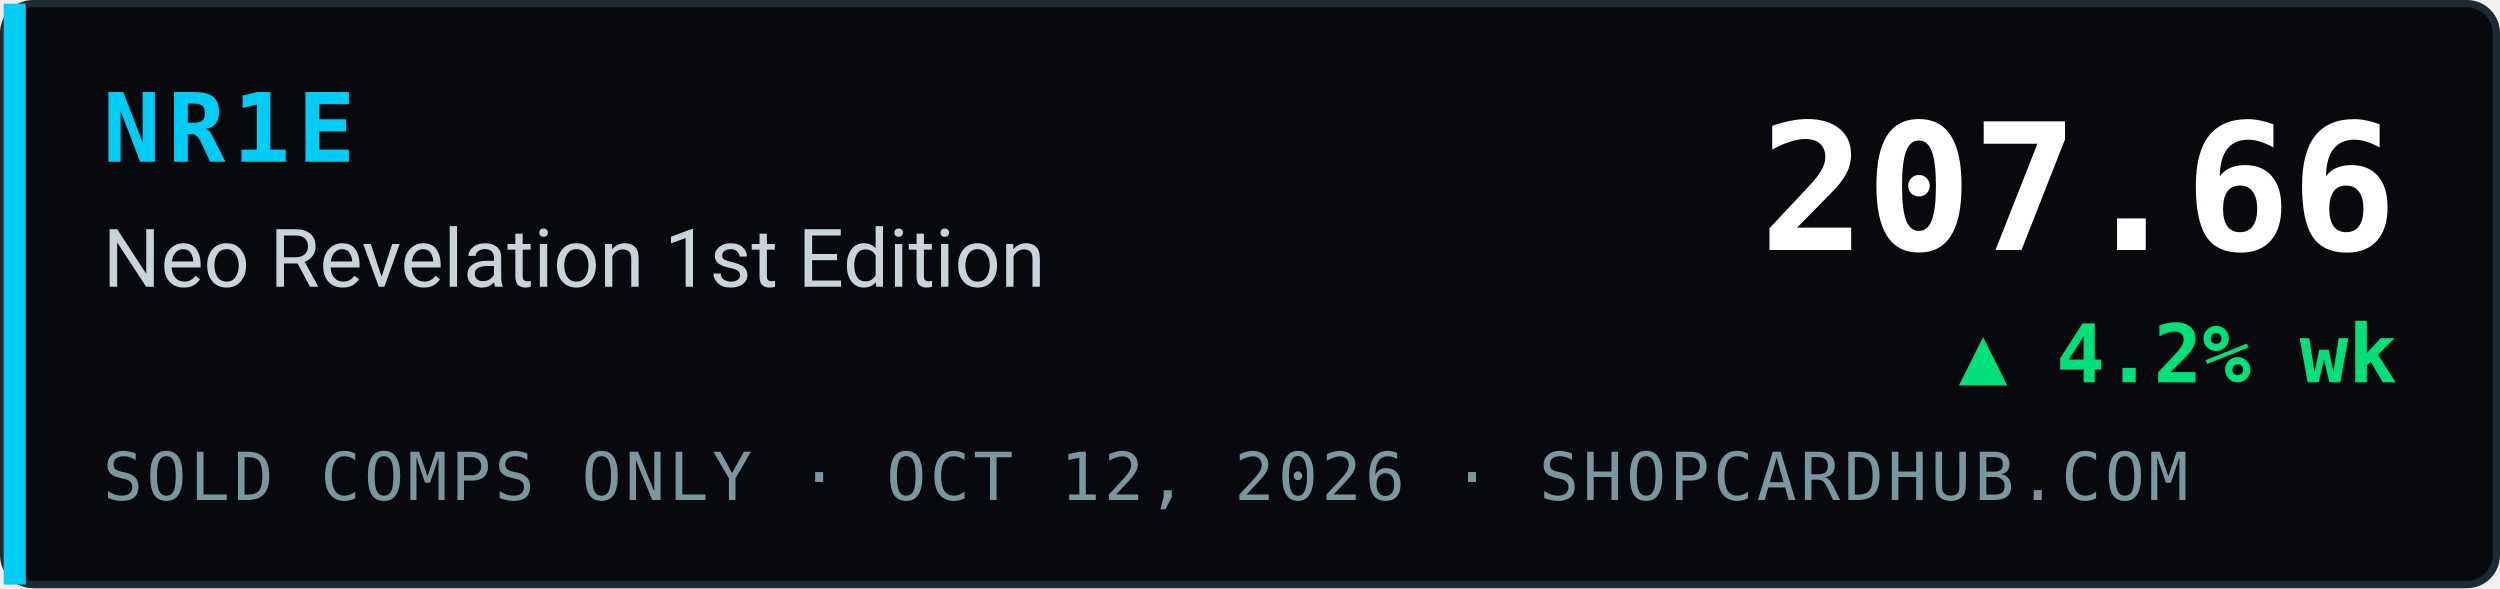
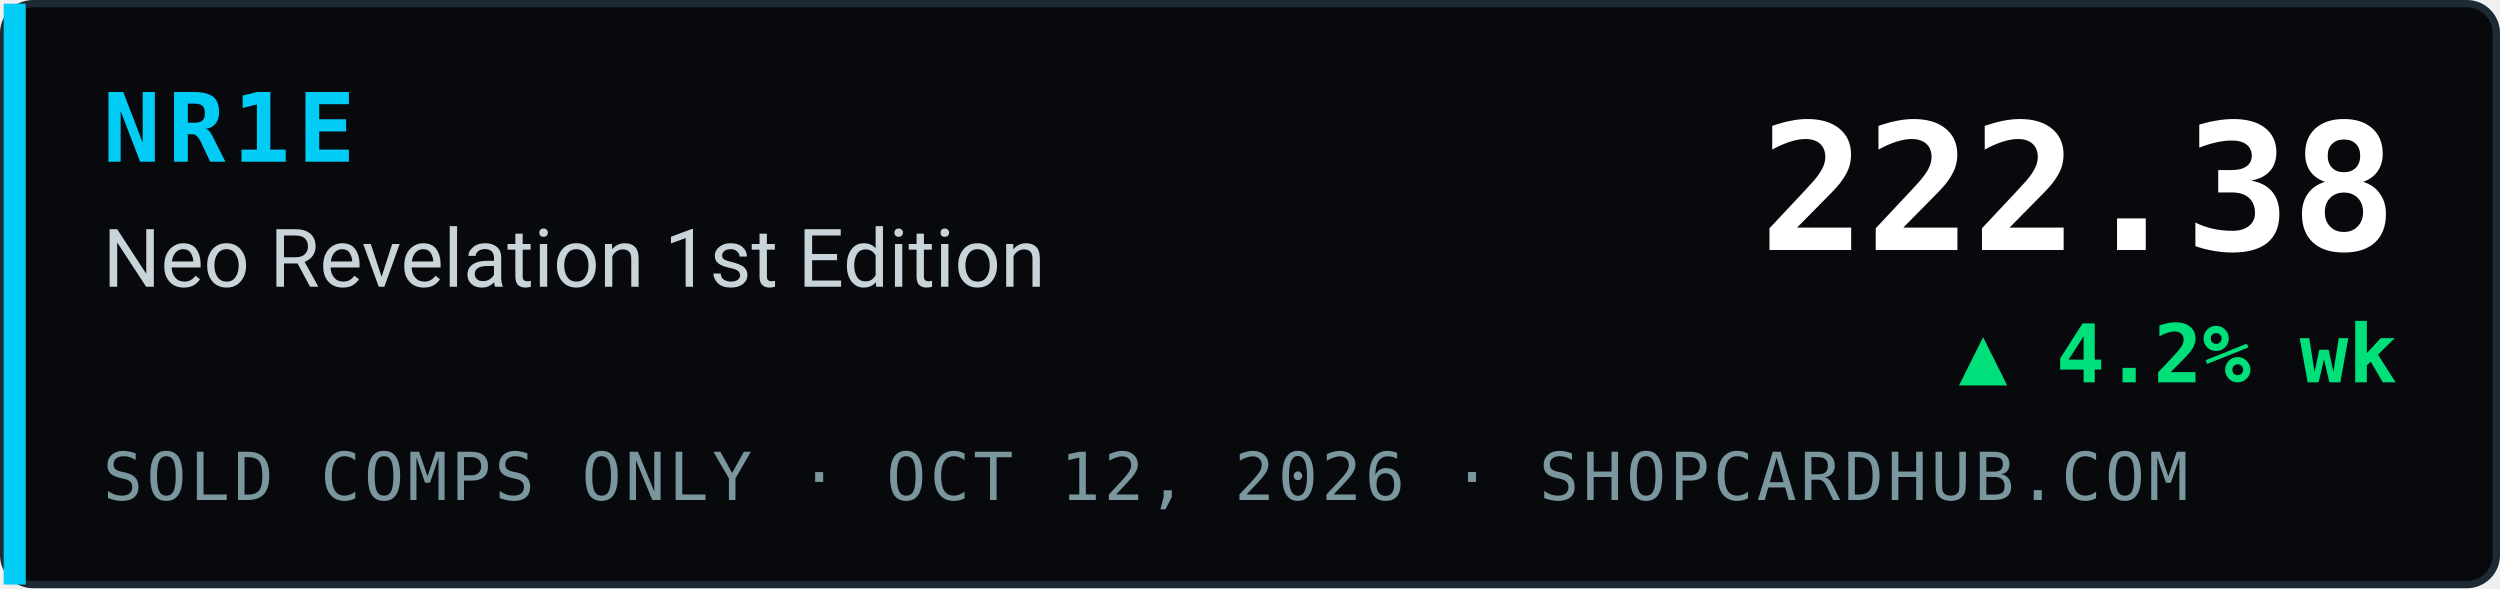
- <svg xmlns="http://www.w3.org/2000/svg" width="340" height="80" viewBox="0 0 340 80" role="img" aria-label="NR1E Neo Revelation 1st Edition index 207.66, ▲ 4.2% wk, sold comps only, ShopCardHub">
+ <svg xmlns="http://www.w3.org/2000/svg" width="340" height="80" viewBox="0 0 340 80" role="img" aria-label="NR1E Neo Revelation 1st Edition index 222.38, ▲ 4.2% wk, sold comps only, ShopCardHub">
  <rect x="0.5" y="0.5" width="339" height="79" rx="4" fill="#07090c" stroke="#1e2a33" />
  <rect x="0.5" y="0.5" width="3" height="79" fill="#00ccf5" />
  <text x="14" y="22" font-family="ui-monospace,SFMono-Regular,Menlo,Consolas,monospace" font-size="13" font-weight="700" fill="#00ccf5" letter-spacing="1">NR1E</text>
  <text x="14" y="39" font-family="system-ui,-apple-system,Segoe UI,Roboto,Helvetica,Arial,sans-serif" font-size="11" fill="#c9d4da">Neo Revelation 1st Edition</text>
  <text x="14" y="68" font-family="ui-monospace,SFMono-Regular,Menlo,Consolas,monospace" font-size="9" fill="#7a969e" letter-spacing="0.5">SOLD COMPS ONLY · OCT 12, 2026 · SHOPCARDHUB.COM</text>
-   <text x="326" y="34" text-anchor="end" font-family="ui-monospace,SFMono-Regular,Menlo,Consolas,monospace" font-size="24" font-weight="700" fill="#ffffff">207.66</text>
+   <text x="326" y="34" text-anchor="end" font-family="ui-monospace,SFMono-Regular,Menlo,Consolas,monospace" font-size="24" font-weight="700" fill="#ffffff">222.38</text>
  <text x="326" y="52" text-anchor="end" font-family="ui-monospace,SFMono-Regular,Menlo,Consolas,monospace" font-size="11" font-weight="700" fill="#00e07a">▲ 4.2% wk</text>
</svg>
